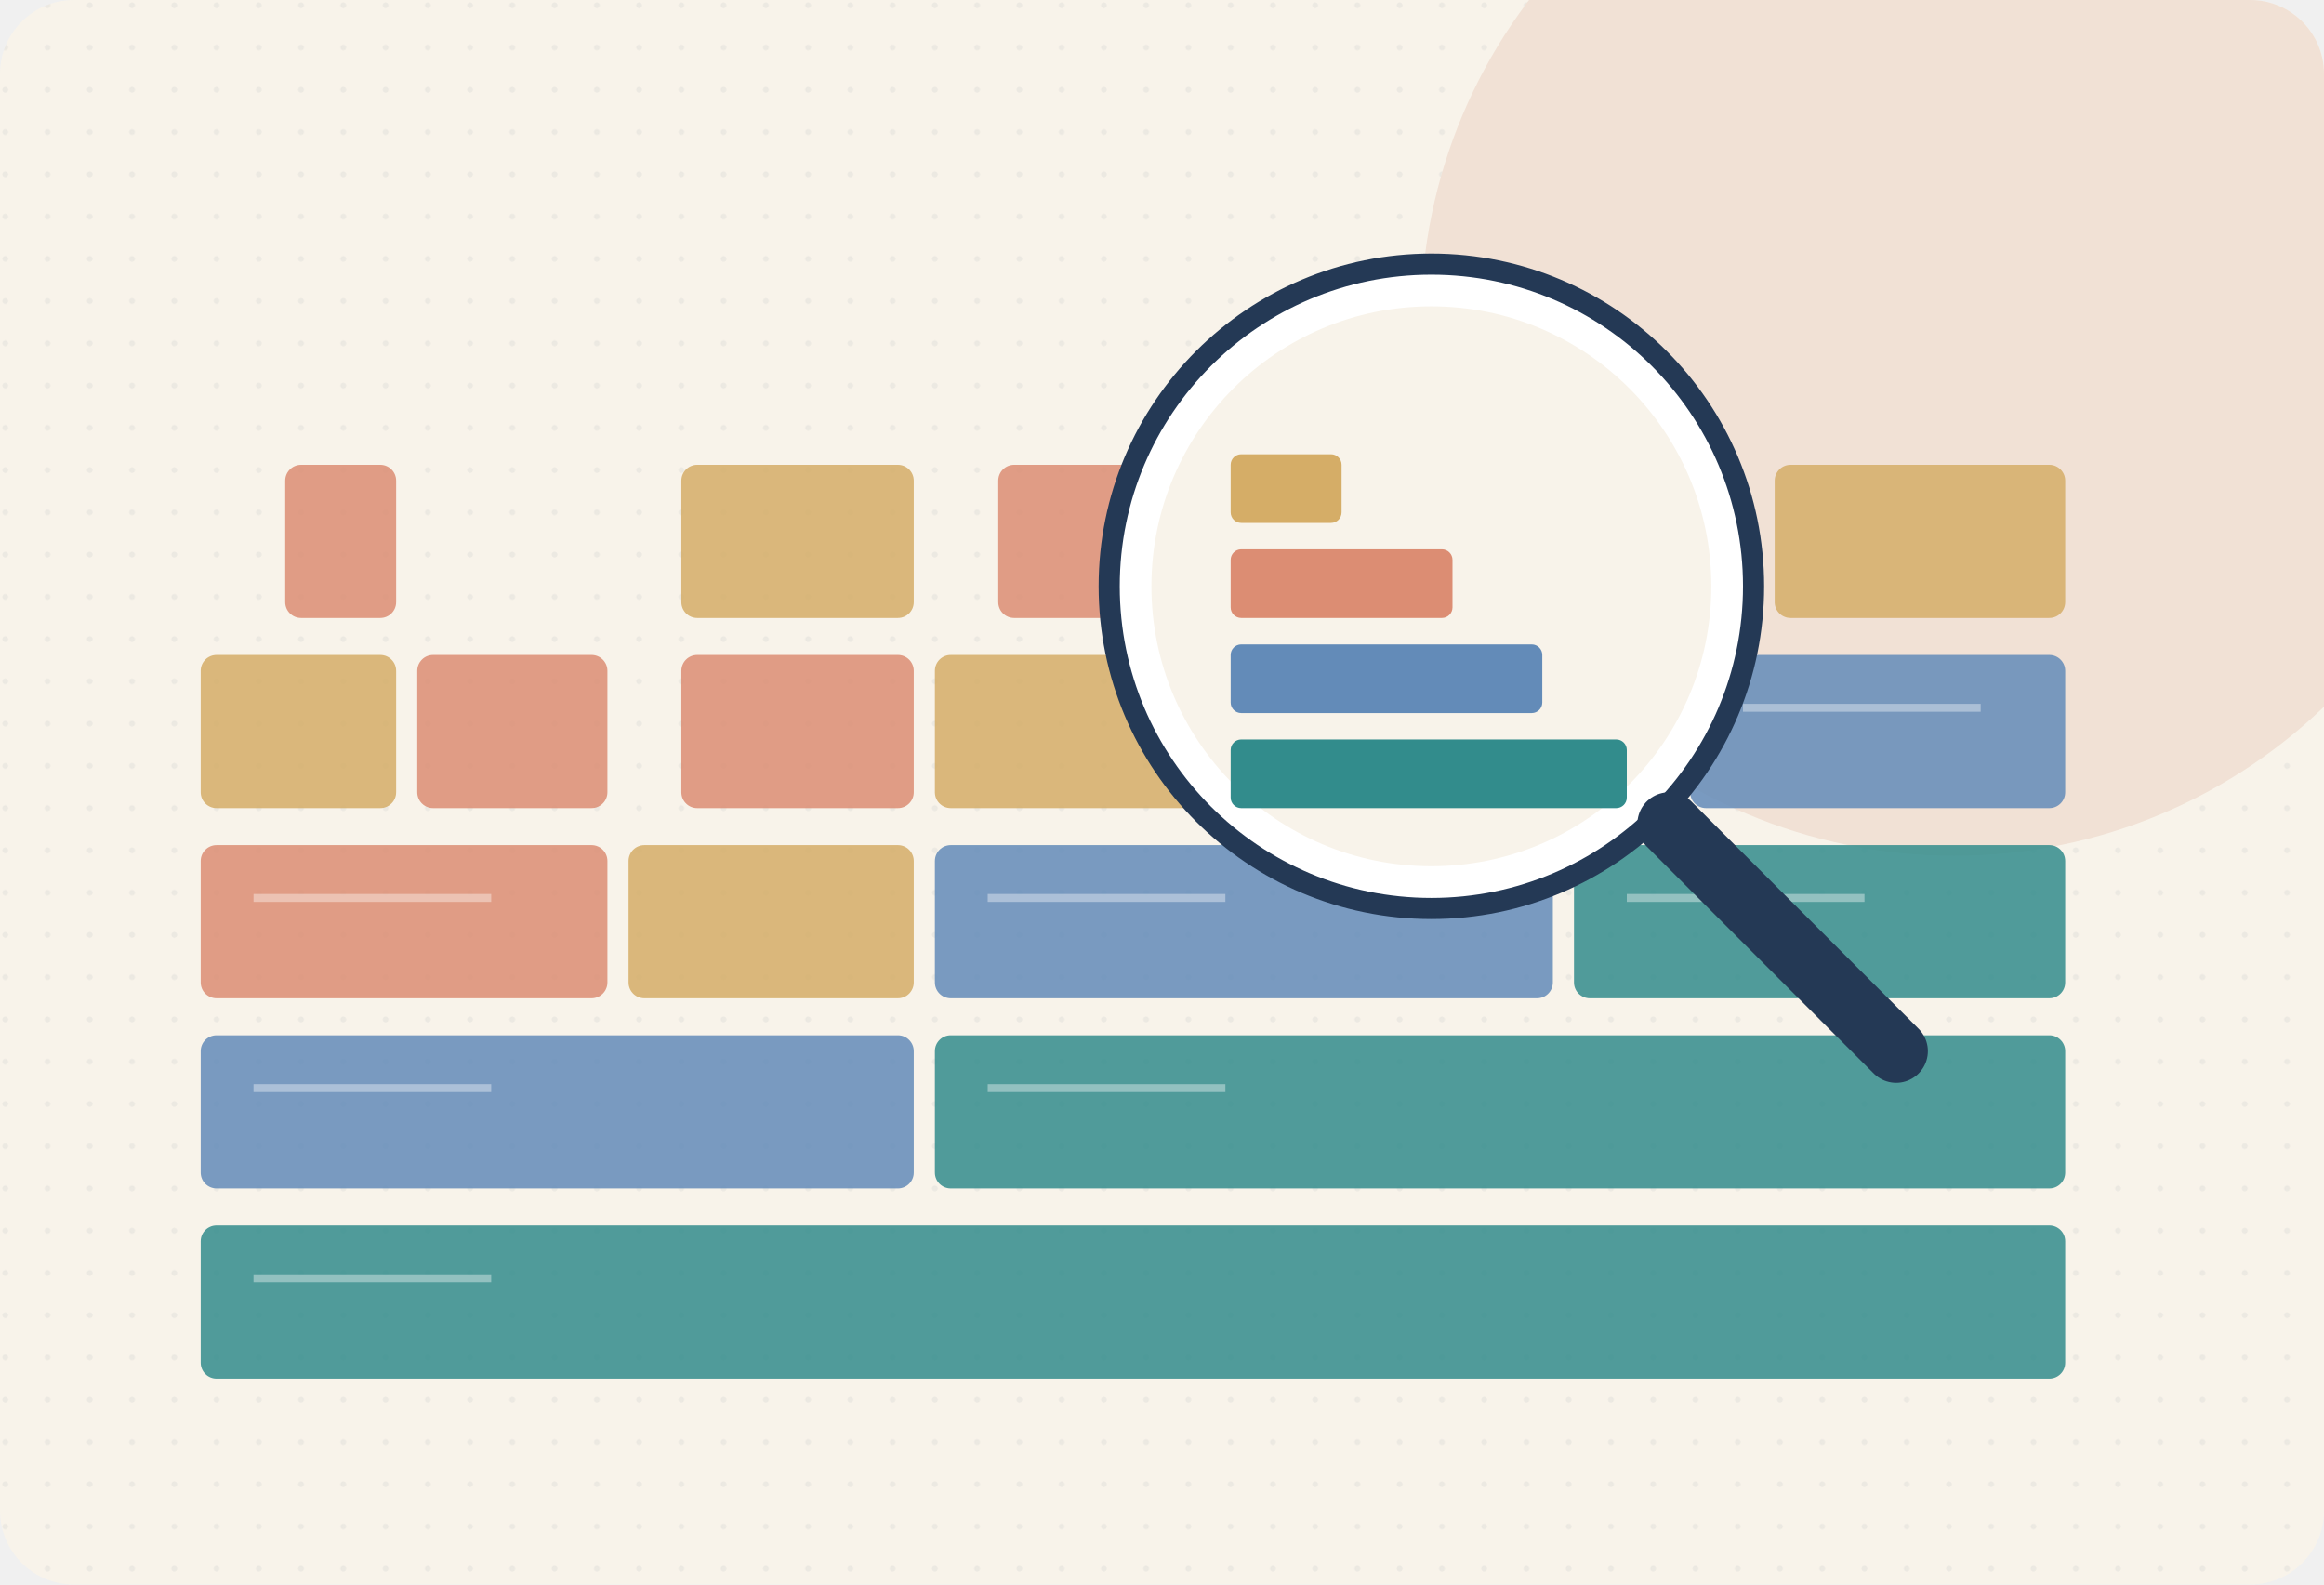
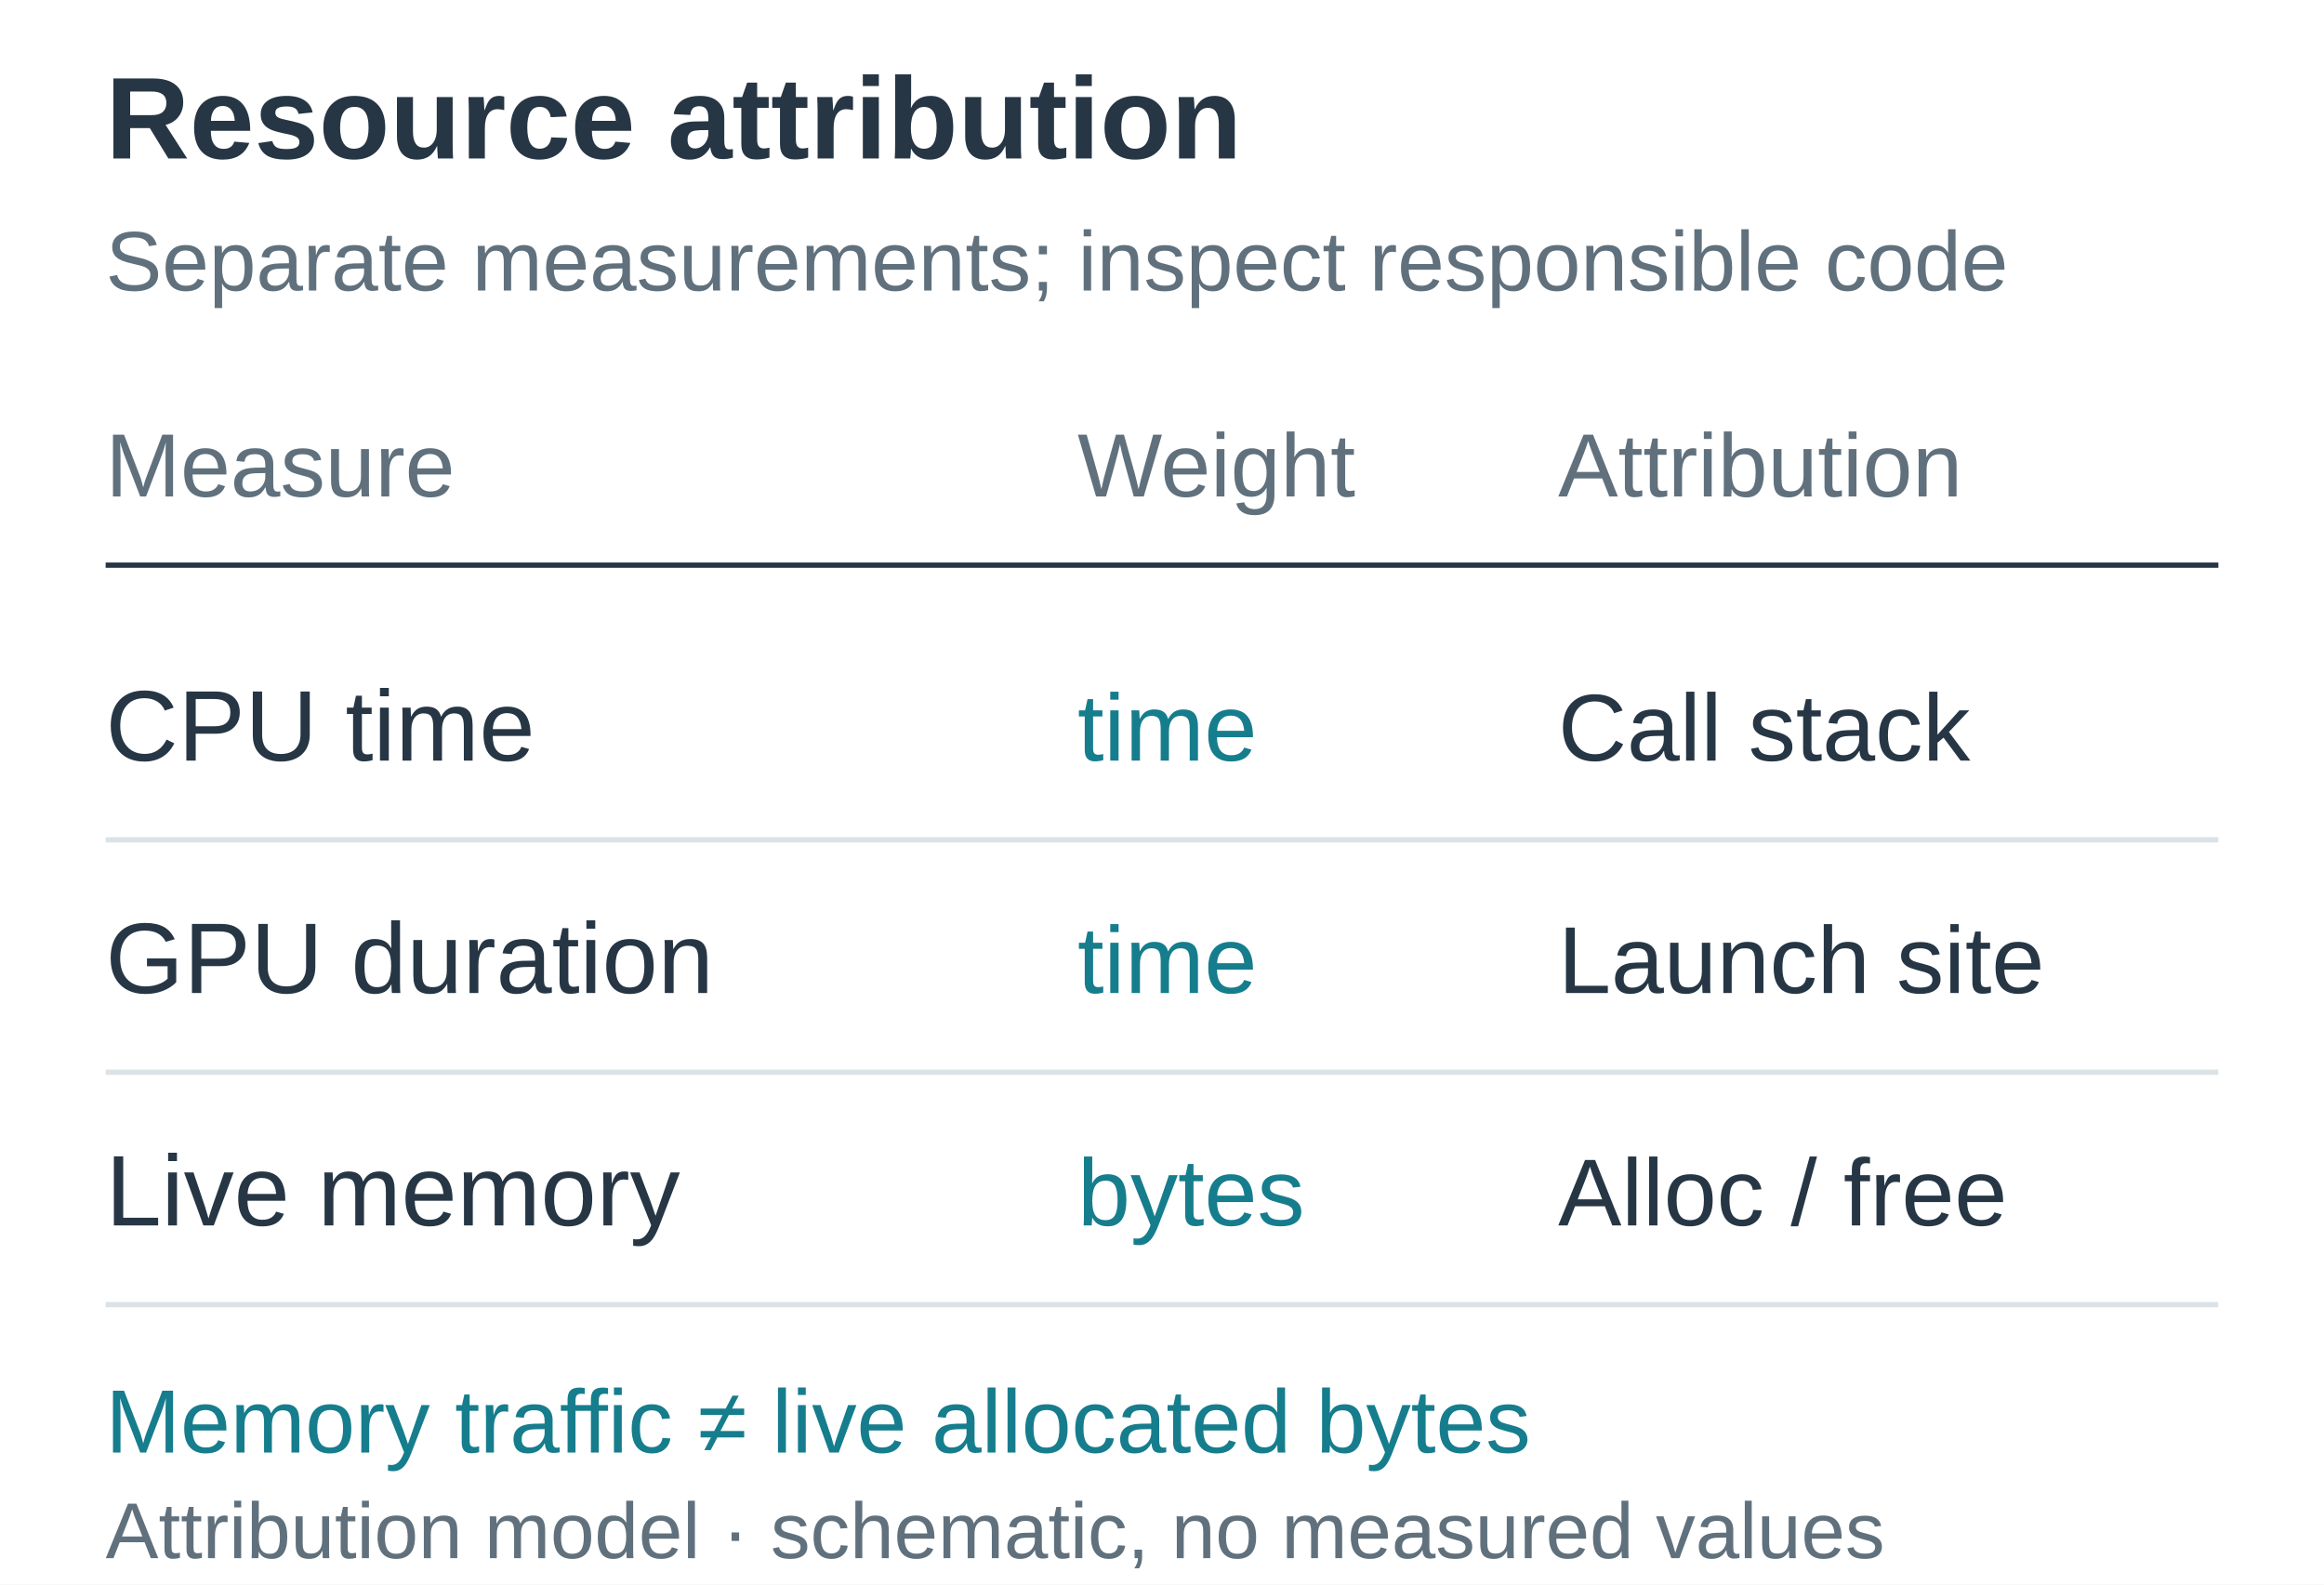
<svg xmlns="http://www.w3.org/2000/svg" viewBox="0 0 440 300" role="img" aria-labelledby="title desc">
-   <defs>
-     <pattern id="grain" width="8" height="8" patternUnits="userSpaceOnUse">
-       <circle cx="1" cy="1" r=".55" fill="#243955" opacity=".055" />
-     </pattern>
-     <clipPath id="frame">
-       <rect width="440" height="300" rx="14" />
-     </clipPath>
-   </defs>
-   <g clip-path="url(#frame)">
-     <rect width="440" height="300" fill="#f8f3ea" />
-     <rect width="440" height="300" fill="url(#grain)" />
-     <circle cx="370" cy="61" r="101" fill="#f1e1d5" stroke="none" stroke-width="1" />
-     <rect x="38" y="232" width="353" height="29" rx="3" fill="#328c8c" stroke="none" opacity="0.85" />
-     <path d="M48 242h45" stroke="#fff" stroke-width="1.5" fill="none" opacity=".38" />
-     <rect x="38" y="196" width="135" height="29" rx="3" fill="#638bb8" stroke="none" opacity="0.85" />
-     <path d="M48 206h45" stroke="#fff" stroke-width="1.5" fill="none" opacity=".38" />
-     <rect x="177" y="196" width="214" height="29" rx="3" fill="#328c8c" stroke="none" opacity="0.85" />
-     <path d="M187 206h45" stroke="#fff" stroke-width="1.5" fill="none" opacity=".38" />
-     <rect x="38" y="160" width="77" height="29" rx="3" fill="#dc8d73" stroke="none" opacity="0.85" />
-     <path d="M48 170h45" stroke="#fff" stroke-width="1.5" fill="none" opacity=".38" />
-     <rect x="119" y="160" width="54" height="29" rx="3" fill="#d5ad67" stroke="none" opacity="0.85" />
-     <rect x="177" y="160" width="117" height="29" rx="3" fill="#638bb8" stroke="none" opacity="0.85" />
-     <path d="M187 170h45" stroke="#fff" stroke-width="1.5" fill="none" opacity=".38" />
-     <rect x="298" y="160" width="93" height="29" rx="3" fill="#328c8c" stroke="none" opacity="0.85" />
-     <path d="M308 170h45" stroke="#fff" stroke-width="1.5" fill="none" opacity=".38" />
-     <rect x="38" y="124" width="37" height="29" rx="3" fill="#d5ad67" stroke="none" opacity="0.85" />
-     <rect x="79" y="124" width="36" height="29" rx="3" fill="#dc8d73" stroke="none" opacity="0.85" />
-     <rect x="129" y="124" width="44" height="29" rx="3" fill="#dc8d73" stroke="none" opacity="0.85" />
-     <rect x="177" y="124" width="56" height="29" rx="3" fill="#d5ad67" stroke="none" opacity="0.85" />
-     <rect x="237" y="124" width="57" height="29" rx="3" fill="#638bb8" stroke="none" opacity="0.85" />
-     <rect x="320" y="124" width="71" height="29" rx="3" fill="#638bb8" stroke="none" opacity="0.85" />
-     <path d="M330 134h45" stroke="#fff" stroke-width="1.5" fill="none" opacity=".38" />
-     <rect x="54" y="88" width="21" height="29" rx="3" fill="#dc8d73" stroke="none" opacity="0.85" />
-     <rect x="129" y="88" width="44" height="29" rx="3" fill="#d5ad67" stroke="none" opacity="0.85" />
-     <rect x="189" y="88" width="44" height="29" rx="3" fill="#dc8d73" stroke="none" opacity="0.85" />
-     <rect x="251" y="88" width="43" height="29" rx="3" fill="#dc8d73" stroke="none" opacity="0.85" />
-     <rect x="336" y="88" width="55" height="29" rx="3" fill="#d5ad67" stroke="none" opacity="0.85" />
-     <circle cx="271" cy="111" r="61" fill="#fff" stroke="#243955" stroke-width="4" />
-     <circle cx="271" cy="111" r="53" fill="#f8f3ea" stroke="none" stroke-width="1" />
-     <rect x="233" y="140" width="75" height="13" rx="2" fill="#328c8c" stroke="none" opacity="1" />
-     <rect x="233" y="122" width="59" height="13" rx="2" fill="#638bb8" stroke="none" opacity="1" />
-     <rect x="233" y="104" width="42" height="13" rx="2" fill="#dc8d73" stroke="none" opacity="1" />
-     <rect x="233" y="86" width="21" height="13" rx="2" fill="#d5ad67" stroke="none" opacity="1" />
-     <path d="M316 156l43 43" stroke="#243955" stroke-width="12" fill="none" stroke-linecap="round" />
+   <rect width="440" height="300" fill="white" />
+   <g font-family="Arial,Helvetica,sans-serif">
+     <text x="20" y="30" font-size="22" fill="#263644" font-weight="600" text-anchor="start">Resource attribution</text>
+     <text x="20" y="55" font-size="16" fill="#60717d" font-weight="400" text-anchor="start">Separate measurements; inspect responsible code</text>
+     <text x="20" y="94" font-size="17" fill="#60717d" font-weight="400" text-anchor="start">Measure</text>
+     <text x="204" y="94" font-size="17" fill="#60717d" font-weight="400" text-anchor="start">Weight</text>
+     <text x="295" y="94" font-size="17" fill="#60717d" font-weight="400" text-anchor="start">Attribution</text>
+     <path d="M20 107H420" stroke="#263644" stroke-width="1" />
+     <text x="20" y="144" font-size="19" fill="#263644" font-weight="400" text-anchor="start">CPU time</text>
+     <text x="204" y="144" font-size="18" fill="#167d8d" font-weight="400" text-anchor="start">time</text>
+     <text x="295" y="144" font-size="18" fill="#263644" font-weight="400" text-anchor="start">Call stack</text>
+     <path d="M20 159H420" stroke="#dce3e7" stroke-width="1" />
+     <text x="20" y="188" font-size="19" fill="#263644" font-weight="400" text-anchor="start">GPU duration</text>
+     <text x="204" y="188" font-size="18" fill="#167d8d" font-weight="400" text-anchor="start">time</text>
+     <text x="295" y="188" font-size="18" fill="#263644" font-weight="400" text-anchor="start">Launch site</text>
+     <path d="M20 203H420" stroke="#dce3e7" stroke-width="1" />
+     <text x="20" y="232" font-size="19" fill="#263644" font-weight="400" text-anchor="start">Live memory</text>
+     <text x="204" y="232" font-size="18" fill="#167d8d" font-weight="400" text-anchor="start">bytes</text>
+     <text x="295" y="232" font-size="18" fill="#263644" font-weight="400" text-anchor="start">Alloc / free</text>
+     <path d="M20 247H420" stroke="#dce3e7" stroke-width="1" />
+     <text x="20" y="275" font-size="17" fill="#167d8d" font-weight="400" text-anchor="start">Memory traffic ≠ live allocated bytes</text>
+     <text x="20" y="295" font-size="15" fill="#60717d" font-weight="400" text-anchor="start">Attribution model · schematic, no measured values</text>
  </g>
</svg>
